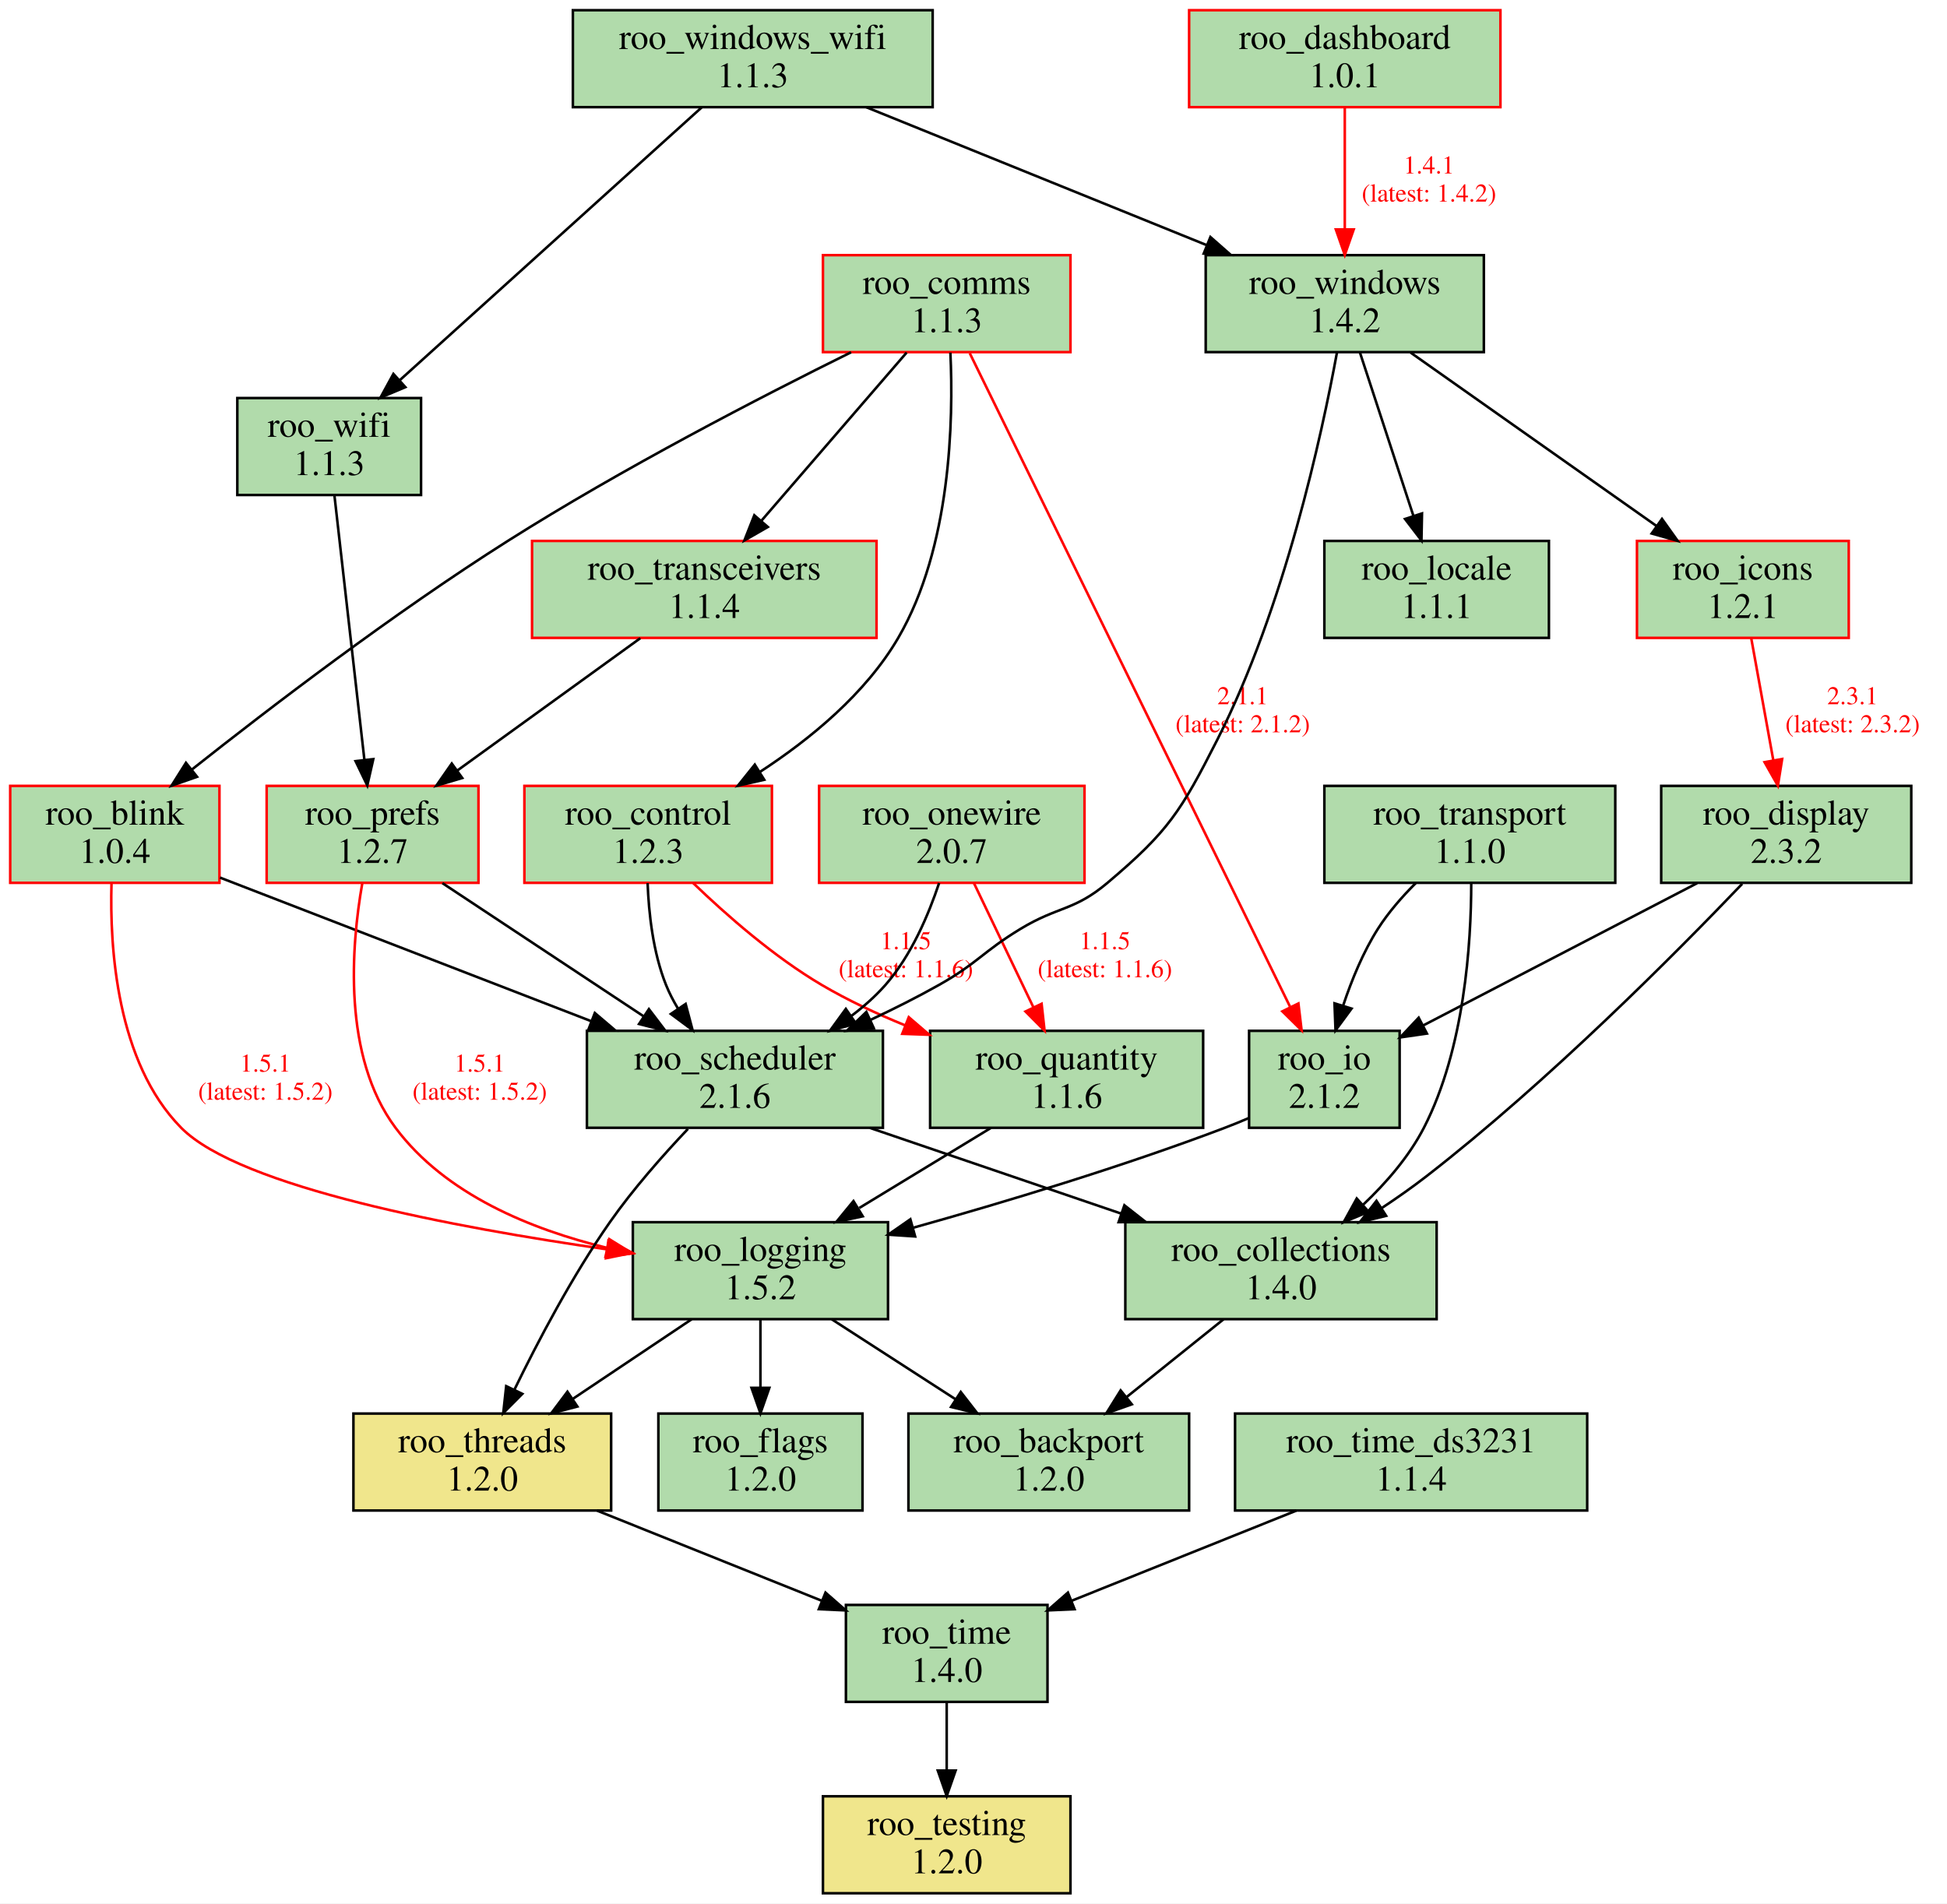
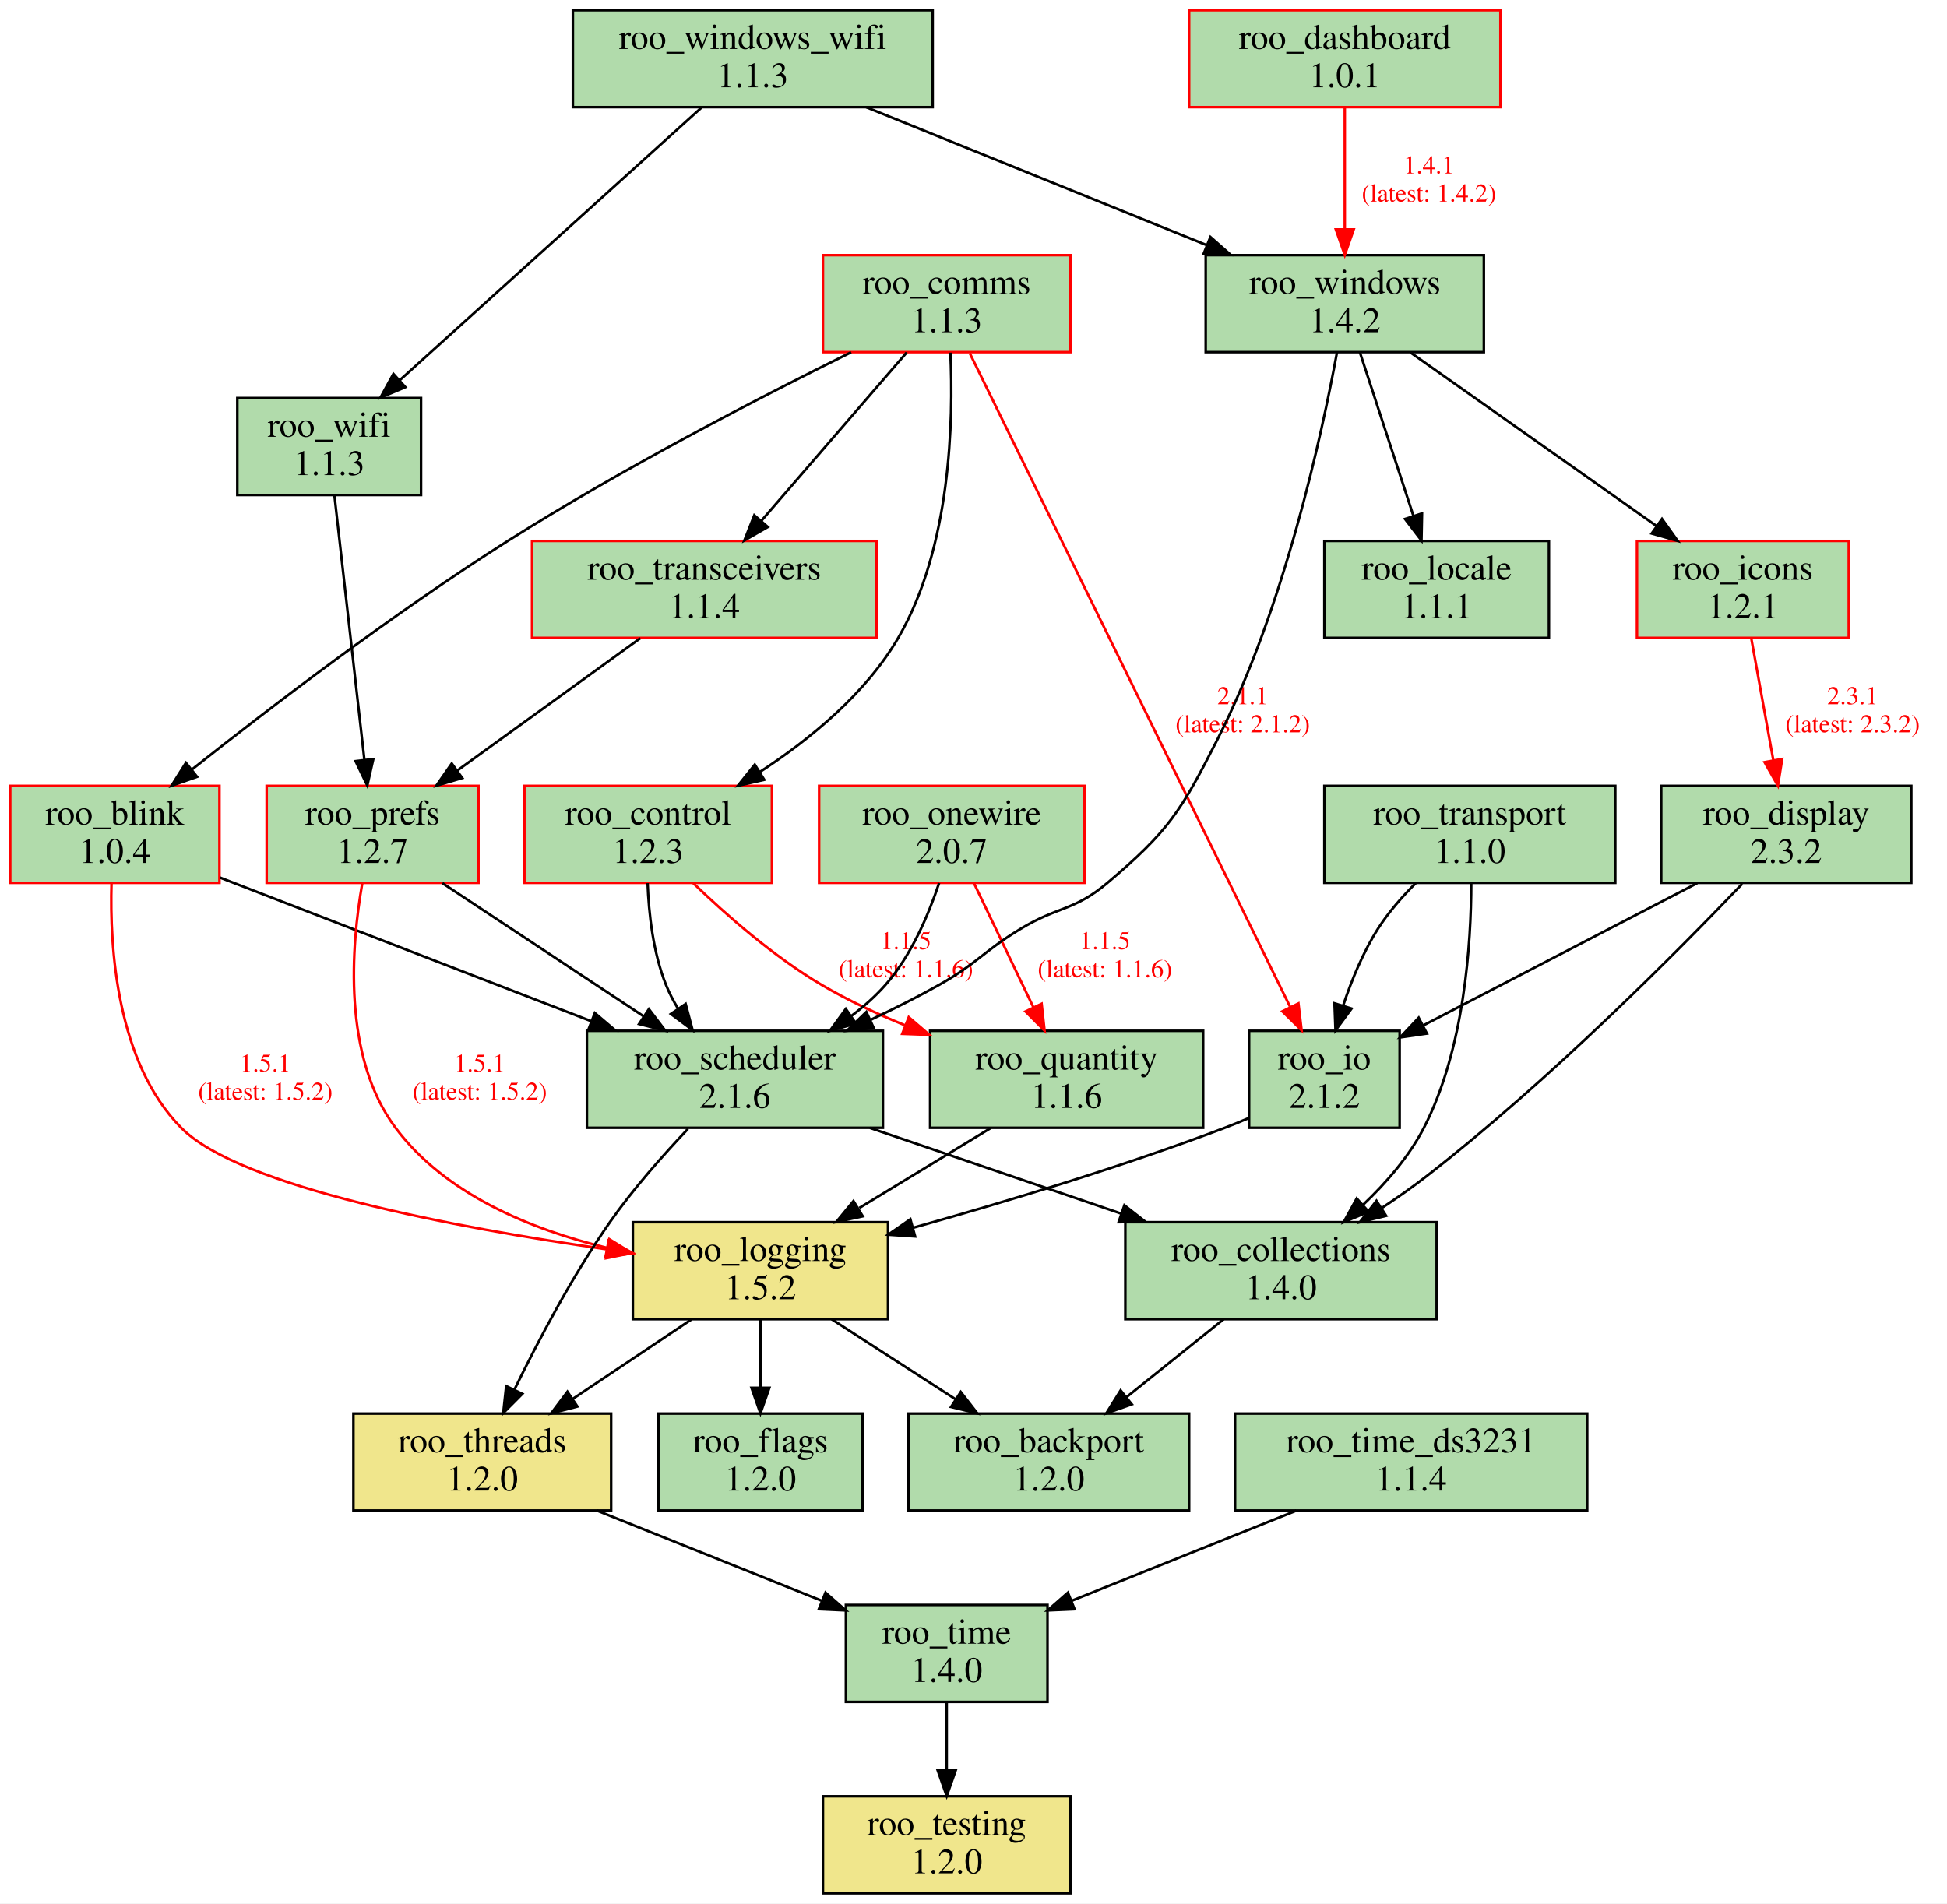
<svg xmlns="http://www.w3.org/2000/svg" width="763pt" height="746pt" viewBox="0.00 0.00 763.00 746.00">
  <g id="graph0" class="graph" transform="scale(1 1) rotate(0) translate(4 742)">
    <polygon fill="white" stroke="transparent" points="-4,4 -4,-742 759,-742 759,4 -4,4" />
    <g id="node1" class="node">
      <polygon fill="#b1dbab" stroke="black" points="462,-188 352,-188 352,-150 462,-150 462,-188" />
      <text text-anchor="middle" x="407" y="-172.8" font-family="Times,serif" font-size="14.00">roo_backport</text>
      <text text-anchor="middle" x="407" y="-157.8" font-family="Times,serif" font-size="14.00">1.2.0</text>
    </g>
    <g id="node2" class="node">
      <polygon fill="#b1dbab" stroke="red" points="82,-434 0,-434 0,-396 82,-396 82,-434" />
      <text text-anchor="middle" x="41" y="-418.8" font-family="Times,serif" font-size="14.00">roo_blink</text>
      <text text-anchor="middle" x="41" y="-403.8" font-family="Times,serif" font-size="14.00">1.0.4</text>
    </g>
    <g id="node12" class="node">
-       <polygon fill="#b1dbab" stroke="black" points="344,-263 244,-263 244,-225 344,-225 344,-263" />
+       <polygon fill="khaki" stroke="black" points="344,-263 244,-263 244,-225 344,-225 344,-263" />
      <text text-anchor="middle" x="294" y="-247.8" font-family="Times,serif" font-size="14.00">roo_logging</text>
      <text text-anchor="middle" x="294" y="-232.8" font-family="Times,serif" font-size="14.00">1.5.2</text>
    </g>
    <g id="edge1" class="edge">
      <path fill="none" stroke="red" d="M39.7,-395.86C38.97,-370.79 41.62,-325.72 67,-300 90.05,-276.64 174.72,-260.83 233.86,-252.36" />
      <polygon fill="red" stroke="red" points="234.43,-255.82 243.85,-250.97 233.47,-248.88 234.43,-255.82" />
      <text text-anchor="middle" x="100" y="-322" font-family="Times,serif" font-size="10.00" fill="red">1.5.1</text>
      <text text-anchor="middle" x="100" y="-311" font-family="Times,serif" font-size="10.00" fill="red">(latest: 1.5.2)</text>
    </g>
    <g id="node16" class="node">
      <polygon fill="#b1dbab" stroke="black" points="342,-338 226,-338 226,-300 342,-300 342,-338" />
      <text text-anchor="middle" x="284" y="-322.8" font-family="Times,serif" font-size="14.00">roo_scheduler</text>
      <text text-anchor="middle" x="284" y="-307.8" font-family="Times,serif" font-size="14.00">2.1.6</text>
    </g>
    <g id="edge2" class="edge">
      <path fill="none" stroke="black" d="M82.22,-398.05C122.21,-382.58 183.2,-358.99 227.66,-341.79" />
      <polygon fill="black" stroke="black" points="229.1,-344.99 237.17,-338.12 226.58,-338.46 229.1,-344.99" />
    </g>
    <g id="node3" class="node">
      <polygon fill="#b1dbab" stroke="black" points="559,-263 437,-263 437,-225 559,-225 559,-263" />
      <text text-anchor="middle" x="498" y="-247.8" font-family="Times,serif" font-size="14.00">roo_collections</text>
      <text text-anchor="middle" x="498" y="-232.8" font-family="Times,serif" font-size="14.00">1.4.0</text>
    </g>
    <g id="edge3" class="edge">
      <path fill="none" stroke="black" d="M475.51,-224.96C464.02,-215.74 449.88,-204.4 437.44,-194.42" />
      <polygon fill="black" stroke="black" points="439.54,-191.62 429.55,-188.09 435.16,-197.08 439.54,-191.62" />
    </g>
    <g id="node4" class="node">
      <polygon fill="#b1dbab" stroke="red" points="415.5,-642 318.5,-642 318.5,-604 415.5,-604 415.5,-642" />
      <text text-anchor="middle" x="367" y="-626.8" font-family="Times,serif" font-size="14.00">roo_comms</text>
      <text text-anchor="middle" x="367" y="-611.8" font-family="Times,serif" font-size="14.00">1.1.3</text>
    </g>
    <g id="edge4" class="edge">
      <path fill="none" stroke="black" d="M329.54,-603.95C294.09,-586.41 239.78,-558.34 195,-530 150.29,-501.71 101.7,-464.57 71.3,-440.49" />
      <polygon fill="black" stroke="black" points="73.23,-437.56 63.22,-434.07 68.87,-443.04 73.23,-437.56" />
    </g>
    <g id="node5" class="node">
      <polygon fill="#b1dbab" stroke="red" points="298.5,-434 201.5,-434 201.5,-396 298.5,-396 298.5,-434" />
      <text text-anchor="middle" x="250" y="-418.8" font-family="Times,serif" font-size="14.00">roo_control</text>
      <text text-anchor="middle" x="250" y="-403.8" font-family="Times,serif" font-size="14.00">1.2.3</text>
    </g>
    <g id="edge5" class="edge">
      <path fill="none" stroke="black" d="M368.44,-603.81C369.68,-577.33 368.69,-527.46 348,-492 335.24,-470.13 313.52,-452.32 293.77,-439.45" />
      <polygon fill="black" stroke="black" points="295.5,-436.4 285.17,-434.06 291.79,-442.33 295.5,-436.4" />
    </g>
    <g id="node10" class="node">
      <polygon fill="#b1dbab" stroke="black" points="544.5,-338 485.5,-338 485.5,-300 544.5,-300 544.5,-338" />
      <text text-anchor="middle" x="515" y="-322.8" font-family="Times,serif" font-size="14.00">roo_io</text>
      <text text-anchor="middle" x="515" y="-307.8" font-family="Times,serif" font-size="14.00">2.1.2</text>
    </g>
    <g id="edge6" class="edge">
      <path fill="none" stroke="red" d="M376.04,-603.56C401.12,-552.37 471.75,-408.26 501.51,-347.53" />
      <polygon fill="red" stroke="red" points="504.83,-348.72 506.08,-338.2 498.54,-345.63 504.83,-348.72" />
      <text text-anchor="middle" x="483" y="-466" font-family="Times,serif" font-size="10.00" fill="red">2.1.1</text>
      <text text-anchor="middle" x="483" y="-455" font-family="Times,serif" font-size="10.00" fill="red">(latest: 2.1.2)</text>
    </g>
    <g id="node21" class="node">
      <polygon fill="#b1dbab" stroke="red" points="339.5,-530 204.5,-530 204.5,-492 339.5,-492 339.5,-530" />
      <text text-anchor="middle" x="272" y="-514.8" font-family="Times,serif" font-size="14.00">roo_transceivers</text>
      <text text-anchor="middle" x="272" y="-499.8" font-family="Times,serif" font-size="14.00">1.1.4</text>
    </g>
    <g id="edge7" class="edge">
      <path fill="none" stroke="black" d="M351.31,-603.84C335.77,-585.84 311.83,-558.12 294.31,-537.83" />
      <polygon fill="black" stroke="black" points="296.9,-535.47 287.71,-530.19 291.6,-540.05 296.9,-535.47" />
    </g>
    <g id="node15" class="node">
      <polygon fill="#b1dbab" stroke="black" points="467.5,-338 360.5,-338 360.5,-300 467.5,-300 467.5,-338" />
      <text text-anchor="middle" x="414" y="-322.8" font-family="Times,serif" font-size="14.00">roo_quantity</text>
      <text text-anchor="middle" x="414" y="-307.8" font-family="Times,serif" font-size="14.00">1.1.6</text>
    </g>
    <g id="edge8" class="edge">
      <path fill="none" stroke="red" d="M267.7,-395.86C280.7,-383.34 299.28,-367.03 318,-356 328.18,-350 339.54,-344.69 350.78,-340.12" />
      <polygon fill="red" stroke="red" points="352.13,-343.35 360.17,-336.45 349.58,-336.83 352.13,-343.35" />
      <text text-anchor="middle" x="351" y="-370" font-family="Times,serif" font-size="10.00" fill="red">1.1.5</text>
      <text text-anchor="middle" x="351" y="-359" font-family="Times,serif" font-size="10.00" fill="red">(latest: 1.1.6)</text>
    </g>
    <g id="edge9" class="edge">
      <path fill="none" stroke="black" d="M249.79,-395.89C250.23,-384.14 251.9,-368.71 257,-356 258.25,-352.88 259.84,-349.8 261.63,-346.82" />
      <polygon fill="black" stroke="black" points="264.69,-348.54 267.41,-338.29 258.9,-344.61 264.69,-348.54" />
    </g>
    <g id="node6" class="node">
      <polygon fill="#b1dbab" stroke="red" points="584,-738 462,-738 462,-700 584,-700 584,-738" />
      <text text-anchor="middle" x="523" y="-722.8" font-family="Times,serif" font-size="14.00">roo_dashboard</text>
      <text text-anchor="middle" x="523" y="-707.8" font-family="Times,serif" font-size="14.00">1.0.1</text>
    </g>
    <g id="node24" class="node">
      <polygon fill="#b1dbab" stroke="black" points="577.5,-642 468.5,-642 468.5,-604 577.5,-604 577.5,-642" />
      <text text-anchor="middle" x="523" y="-626.8" font-family="Times,serif" font-size="14.00">roo_windows</text>
      <text text-anchor="middle" x="523" y="-611.8" font-family="Times,serif" font-size="14.00">1.4.2</text>
    </g>
    <g id="edge10" class="edge">
      <path fill="none" stroke="red" d="M523,-699.88C523,-686.35 523,-667.62 523,-652.15" />
      <polygon fill="red" stroke="red" points="526.5,-652.07 523,-642.07 519.5,-652.07 526.5,-652.07" />
      <text text-anchor="middle" x="556" y="-674" font-family="Times,serif" font-size="10.00" fill="red">1.4.1</text>
      <text text-anchor="middle" x="556" y="-663" font-family="Times,serif" font-size="10.00" fill="red">(latest: 1.4.2)</text>
    </g>
    <g id="node7" class="node">
      <polygon fill="#b1dbab" stroke="black" points="745,-434 647,-434 647,-396 745,-396 745,-434" />
      <text text-anchor="middle" x="696" y="-418.8" font-family="Times,serif" font-size="14.00">roo_display</text>
      <text text-anchor="middle" x="696" y="-403.8" font-family="Times,serif" font-size="14.00">2.3.2</text>
    </g>
    <g id="edge11" class="edge">
      <path fill="none" stroke="black" d="M678.75,-395.61C653.13,-368.8 602.86,-318.13 555,-281 549.53,-276.76 543.55,-272.56 537.58,-268.6" />
      <polygon fill="black" stroke="black" points="539.21,-265.49 528.91,-263.01 535.42,-271.37 539.21,-265.49" />
    </g>
    <g id="edge12" class="edge">
      <path fill="none" stroke="black" d="M661.1,-395.88C630.34,-379.9 585.59,-356.66 553.73,-340.11" />
      <polygon fill="black" stroke="black" points="555.19,-336.93 544.7,-335.42 551.96,-343.14 555.19,-336.93" />
    </g>
    <g id="node8" class="node">
      <polygon fill="#b1dbab" stroke="black" points="334,-188 254,-188 254,-150 334,-150 334,-188" />
      <text text-anchor="middle" x="294" y="-172.8" font-family="Times,serif" font-size="14.00">roo_flags</text>
      <text text-anchor="middle" x="294" y="-157.8" font-family="Times,serif" font-size="14.00">1.2.0</text>
    </g>
    <g id="node9" class="node">
      <polygon fill="#b1dbab" stroke="red" points="720.5,-530 637.5,-530 637.5,-492 720.5,-492 720.5,-530" />
      <text text-anchor="middle" x="679" y="-514.8" font-family="Times,serif" font-size="14.00">roo_icons</text>
      <text text-anchor="middle" x="679" y="-499.8" font-family="Times,serif" font-size="14.00">1.2.1</text>
    </g>
    <g id="edge13" class="edge">
      <path fill="none" stroke="red" d="M682.28,-491.88C684.72,-478.35 688.11,-459.62 690.91,-444.15" />
      <polygon fill="red" stroke="red" points="694.4,-444.53 692.73,-434.07 687.51,-443.29 694.4,-444.53" />
      <text text-anchor="middle" x="722" y="-466" font-family="Times,serif" font-size="10.00" fill="red">2.3.1</text>
      <text text-anchor="middle" x="722" y="-455" font-family="Times,serif" font-size="10.00" fill="red">(latest: 2.3.2)</text>
    </g>
    <g id="edge14" class="edge">
      <path fill="none" stroke="black" d="M485.37,-303.81C482.23,-302.46 479.07,-301.16 476,-300 435.95,-284.79 389.72,-270.86 353.88,-260.83" />
      <polygon fill="black" stroke="black" points="354.63,-257.41 344.06,-258.11 352.76,-264.15 354.63,-257.41" />
    </g>
    <g id="node11" class="node">
      <polygon fill="#b1dbab" stroke="black" points="603,-530 515,-530 515,-492 603,-492 603,-530" />
      <text text-anchor="middle" x="559" y="-514.8" font-family="Times,serif" font-size="14.00">roo_locale</text>
      <text text-anchor="middle" x="559" y="-499.8" font-family="Times,serif" font-size="14.00">1.1.1</text>
    </g>
    <g id="edge15" class="edge">
      <path fill="none" stroke="black" d="M321.93,-224.96C336.6,-215.48 354.76,-203.75 370.52,-193.57" />
      <polygon fill="black" stroke="black" points="372.5,-196.46 379,-188.09 368.7,-190.58 372.5,-196.46" />
    </g>
    <g id="edge16" class="edge">
      <path fill="none" stroke="black" d="M294,-224.96C294,-216.88 294,-207.18 294,-198.18" />
      <polygon fill="black" stroke="black" points="297.5,-198.09 294,-188.09 290.5,-198.09 297.5,-198.09" />
    </g>
    <g id="node18" class="node">
      <polygon fill="khaki" stroke="black" points="235.5,-188 134.5,-188 134.5,-150 235.5,-150 235.5,-188" />
      <text text-anchor="middle" x="185" y="-172.8" font-family="Times,serif" font-size="14.00">roo_threads</text>
      <text text-anchor="middle" x="185" y="-157.8" font-family="Times,serif" font-size="14.00">1.2.0</text>
    </g>
    <g id="edge17" class="edge">
      <path fill="none" stroke="black" d="M267.06,-224.96C253.04,-215.57 235.72,-203.97 220.61,-193.85" />
      <polygon fill="black" stroke="black" points="222.27,-190.75 212.01,-188.09 218.37,-196.56 222.27,-190.75" />
    </g>
    <g id="node13" class="node">
      <polygon fill="#b1dbab" stroke="red" points="421,-434 317,-434 317,-396 421,-396 421,-434" />
      <text text-anchor="middle" x="369" y="-418.8" font-family="Times,serif" font-size="14.00">roo_onewire</text>
      <text text-anchor="middle" x="369" y="-403.8" font-family="Times,serif" font-size="14.00">2.0.7</text>
    </g>
    <g id="edge19" class="edge">
      <path fill="none" stroke="red" d="M377.68,-395.88C384.28,-382.09 393.46,-362.9 400.95,-347.26" />
      <polygon fill="red" stroke="red" points="404.19,-348.6 405.35,-338.07 397.88,-345.58 404.19,-348.6" />
      <text text-anchor="middle" x="429" y="-370" font-family="Times,serif" font-size="10.00" fill="red">1.1.5</text>
      <text text-anchor="middle" x="429" y="-359" font-family="Times,serif" font-size="10.00" fill="red">(latest: 1.1.6)</text>
    </g>
    <g id="edge18" class="edge">
      <path fill="none" stroke="black" d="M364.03,-395.94C359.93,-383.62 353.14,-367.51 343,-356 339.09,-351.56 334.49,-347.49 329.62,-343.82" />
      <polygon fill="black" stroke="black" points="331.45,-340.83 321.24,-338.02 327.47,-346.59 331.45,-340.83" />
    </g>
    <g id="node14" class="node">
      <polygon fill="#b1dbab" stroke="red" points="183.5,-434 100.5,-434 100.5,-396 183.5,-396 183.5,-434" />
      <text text-anchor="middle" x="142" y="-418.8" font-family="Times,serif" font-size="14.00">roo_prefs</text>
      <text text-anchor="middle" x="142" y="-403.8" font-family="Times,serif" font-size="14.00">1.2.7</text>
    </g>
    <g id="edge20" class="edge">
      <path fill="none" stroke="red" d="M137.96,-395.76C133.68,-371.38 130.1,-328 151,-300 170.51,-273.86 204.15,-260.14 233.9,-252.94" />
      <polygon fill="red" stroke="red" points="234.8,-256.33 243.81,-250.74 233.29,-249.49 234.8,-256.33" />
      <text text-anchor="middle" x="184" y="-322" font-family="Times,serif" font-size="10.00" fill="red">1.5.1</text>
      <text text-anchor="middle" x="184" y="-311" font-family="Times,serif" font-size="10.00" fill="red">(latest: 1.5.2)</text>
    </g>
    <g id="edge21" class="edge">
      <path fill="none" stroke="black" d="M169.38,-395.88C191.77,-381.05 223.62,-359.97 248.07,-343.79" />
      <polygon fill="black" stroke="black" points="250.3,-346.51 256.71,-338.07 246.43,-340.67 250.3,-346.51" />
    </g>
    <g id="edge22" class="edge">
      <path fill="none" stroke="black" d="M384.34,-299.96C368.76,-290.48 349.48,-278.75 332.74,-268.57" />
      <polygon fill="black" stroke="black" points="334.1,-265.3 323.74,-263.09 330.46,-271.28 334.1,-265.3" />
    </g>
    <g id="edge23" class="edge">
      <path fill="none" stroke="black" d="M336.9,-299.96C366.74,-289.78 404.19,-277 435.47,-266.33" />
      <polygon fill="black" stroke="black" points="436.63,-269.63 444.97,-263.09 434.37,-263.01 436.63,-269.63" />
    </g>
    <g id="edge24" class="edge">
      <path fill="none" stroke="black" d="M265.6,-299.57C255.87,-289.3 244.09,-275.99 235,-263 220.35,-242.06 206.82,-216.34 197.54,-197.26" />
      <polygon fill="black" stroke="black" points="200.69,-195.72 193.22,-188.21 194.37,-198.74 200.69,-195.72" />
    </g>
    <g id="node17" class="node">
      <polygon fill="khaki" stroke="black" points="415.5,-38 318.5,-38 318.5,0 415.5,0 415.5,-38" />
      <text text-anchor="middle" x="367" y="-22.8" font-family="Times,serif" font-size="14.00">roo_testing</text>
      <text text-anchor="middle" x="367" y="-7.8" font-family="Times,serif" font-size="14.00">1.2.0</text>
    </g>
    <g id="node19" class="node">
      <polygon fill="#b1dbab" stroke="black" points="406.5,-113 327.5,-113 327.5,-75 406.5,-75 406.5,-113" />
      <text text-anchor="middle" x="367" y="-97.8" font-family="Times,serif" font-size="14.00">roo_time</text>
      <text text-anchor="middle" x="367" y="-82.8" font-family="Times,serif" font-size="14.00">1.4.0</text>
    </g>
    <g id="edge25" class="edge">
      <path fill="none" stroke="black" d="M229.99,-149.96C256.73,-139.23 290.67,-125.62 318.07,-114.62" />
      <polygon fill="black" stroke="black" points="319.5,-117.83 327.47,-110.85 316.89,-111.33 319.5,-117.83" />
    </g>
    <g id="edge26" class="edge">
      <path fill="none" stroke="black" d="M367,-74.96C367,-66.88 367,-57.18 367,-48.18" />
      <polygon fill="black" stroke="black" points="370.5,-48.09 367,-38.09 363.5,-48.09 370.5,-48.09" />
    </g>
    <g id="node20" class="node">
      <polygon fill="#b1dbab" stroke="black" points="618,-188 480,-188 480,-150 618,-150 618,-188" />
      <text text-anchor="middle" x="549" y="-172.8" font-family="Times,serif" font-size="14.00">roo_time_ds3231</text>
      <text text-anchor="middle" x="549" y="-157.8" font-family="Times,serif" font-size="14.00">1.1.4</text>
    </g>
    <g id="edge27" class="edge">
      <path fill="none" stroke="black" d="M504.01,-149.96C477.27,-139.23 443.33,-125.62 415.93,-114.62" />
      <polygon fill="black" stroke="black" points="417.11,-111.33 406.53,-110.85 414.5,-117.83 417.11,-111.33" />
    </g>
    <g id="edge28" class="edge">
      <path fill="none" stroke="black" d="M246.93,-491.88C226.52,-477.12 197.53,-456.15 175.19,-440" />
      <polygon fill="black" stroke="black" points="177.14,-437.09 166.99,-434.07 173.04,-442.76 177.14,-437.09" />
    </g>
    <g id="node22" class="node">
      <polygon fill="#b1dbab" stroke="black" points="629,-434 515,-434 515,-396 629,-396 629,-434" />
      <text text-anchor="middle" x="572" y="-418.8" font-family="Times,serif" font-size="14.00">roo_transport</text>
      <text text-anchor="middle" x="572" y="-403.8" font-family="Times,serif" font-size="14.00">1.1.0</text>
    </g>
    <g id="edge29" class="edge">
      <path fill="none" stroke="black" d="M572.56,-395.94C572.54,-372.52 569.96,-331 554,-300 548.2,-288.74 539.23,-278.4 530.15,-269.8" />
      <polygon fill="black" stroke="black" points="532.35,-267.08 522.57,-263.01 527.68,-272.29 532.35,-267.08" />
    </g>
    <g id="edge30" class="edge">
      <path fill="none" stroke="black" d="M550.85,-395.94C545.48,-390.58 540.08,-384.41 536,-378 530.2,-368.88 525.71,-357.93 522.4,-348.02" />
      <polygon fill="black" stroke="black" points="525.65,-346.71 519.37,-338.18 518.97,-348.77 525.65,-346.71" />
    </g>
    <g id="node23" class="node">
      <polygon fill="#b1dbab" stroke="black" points="161,-586 89,-586 89,-548 161,-548 161,-586" />
      <text text-anchor="middle" x="125" y="-570.8" font-family="Times,serif" font-size="14.00">roo_wifi</text>
      <text text-anchor="middle" x="125" y="-555.8" font-family="Times,serif" font-size="14.00">1.1.3</text>
    </g>
    <g id="edge31" class="edge">
      <path fill="none" stroke="black" d="M127.05,-547.91C129.97,-522.12 135.36,-474.55 138.81,-444.14" />
      <polygon fill="black" stroke="black" points="142.29,-444.49 139.94,-434.16 135.34,-443.7 142.29,-444.49" />
    </g>
    <g id="edge33" class="edge">
      <path fill="none" stroke="black" d="M548.76,-603.84C575.15,-585.23 616.29,-556.22 645.26,-535.79" />
      <polygon fill="black" stroke="black" points="647.31,-538.63 653.46,-530.01 643.27,-532.91 647.31,-538.63" />
    </g>
    <g id="edge32" class="edge">
      <path fill="none" stroke="black" d="M528.94,-603.84C534.65,-586.4 543.35,-559.82 549.92,-539.74" />
      <polygon fill="black" stroke="black" points="553.26,-540.78 553.05,-530.19 546.61,-538.61 553.26,-540.78" />
    </g>
    <g id="edge34" class="edge">
      <path fill="none" stroke="black" d="M519.93,-603.81C514.05,-571.79 499.36,-503.83 473,-452 458.78,-424.03 453.97,-416.25 430,-396 416.94,-384.97 410.62,-386.86 396,-378 381.24,-369.06 379.04,-364.46 364,-356 355.53,-351.23 346.31,-346.6 337.24,-342.34" />
      <polygon fill="black" stroke="black" points="338.43,-339.04 327.88,-338.04 335.51,-345.4 338.43,-339.04" />
    </g>
    <g id="node25" class="node">
      <polygon fill="#b1dbab" stroke="black" points="361.5,-738 220.5,-738 220.5,-700 361.5,-700 361.5,-738" />
      <text text-anchor="middle" x="291" y="-722.8" font-family="Times,serif" font-size="14.00">roo_windows_wifi</text>
      <text text-anchor="middle" x="291" y="-707.8" font-family="Times,serif" font-size="14.00">1.1.3</text>
    </g>
    <g id="edge35" class="edge">
      <path fill="none" stroke="black" d="M270.98,-699.91C241.44,-673.22 186.09,-623.2 152.68,-593.01" />
      <polygon fill="black" stroke="black" points="154.86,-590.27 145.09,-586.16 150.17,-595.46 154.86,-590.27" />
    </g>
    <g id="edge36" class="edge">
      <path fill="none" stroke="black" d="M335.46,-699.99C373.46,-684.59 428.27,-662.38 468.83,-645.95" />
      <polygon fill="black" stroke="black" points="470.34,-649.11 478.3,-642.11 467.72,-642.62 470.34,-649.11" />
    </g>
  </g>
</svg>
